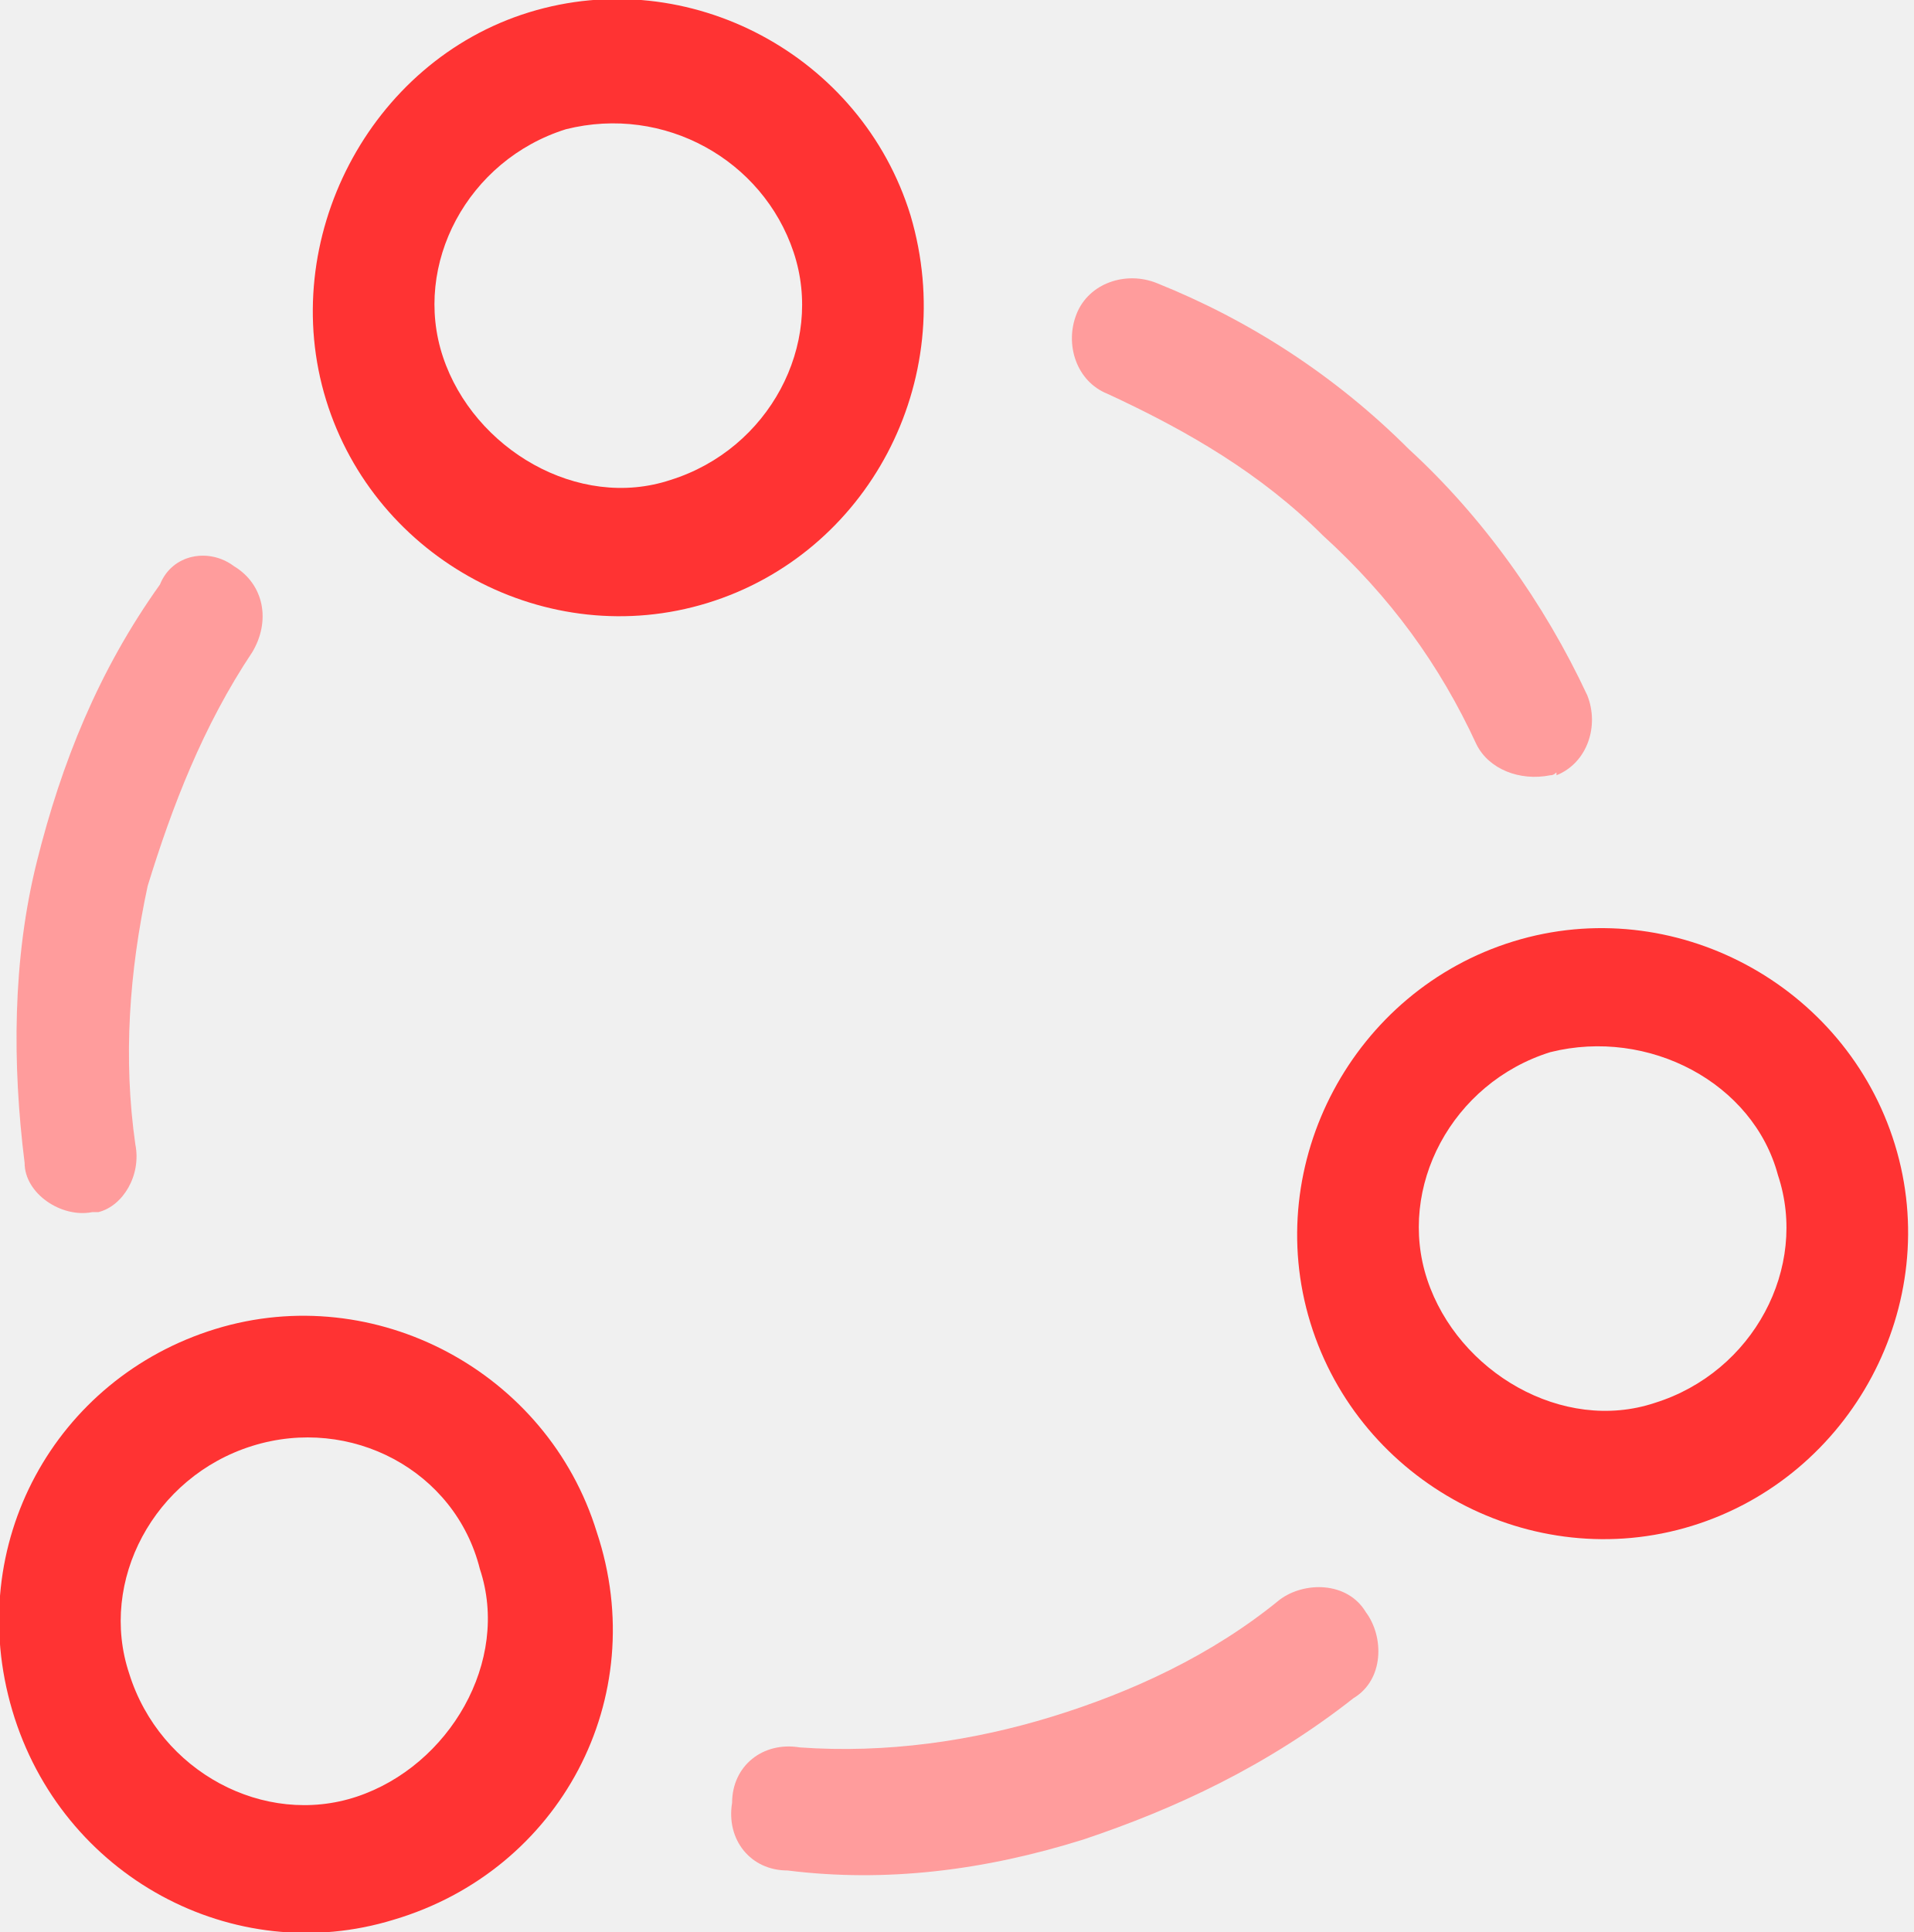
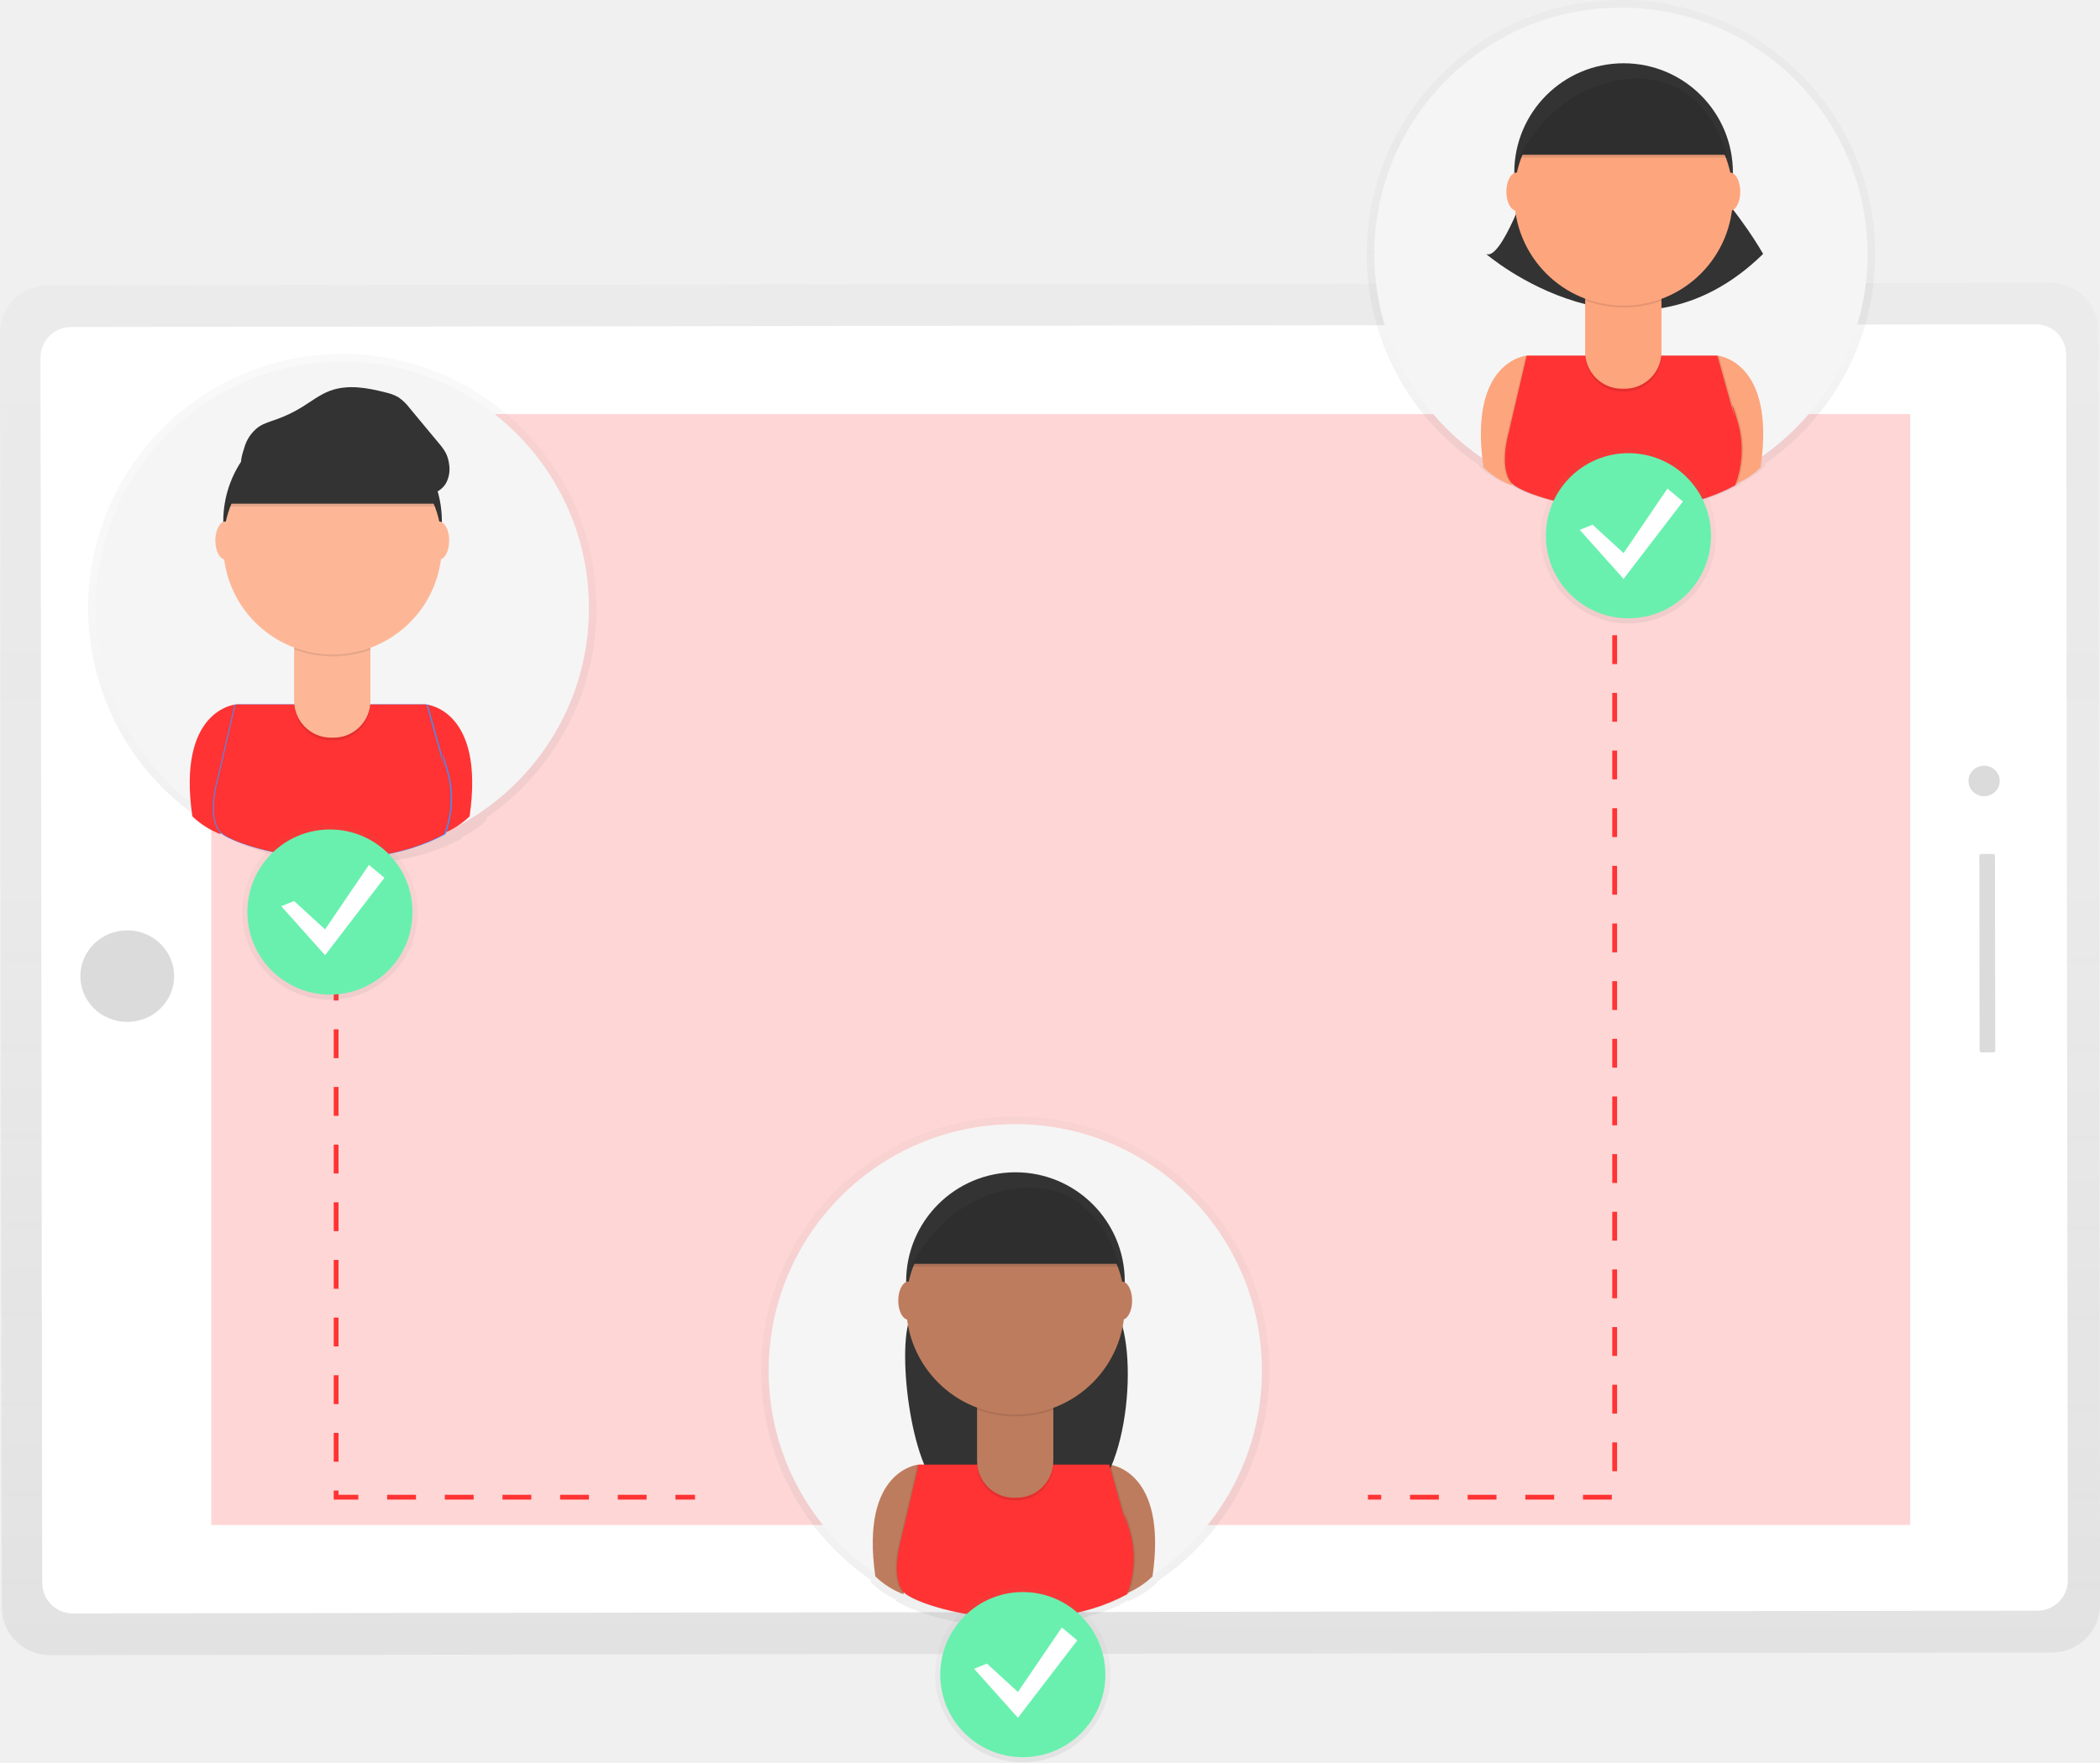
- <svg xmlns="http://www.w3.org/2000/svg" version="1.1" id="Layer_1" x="0px" y="0px" viewBox="0 0 31.1 31.4" style="enable-background:new 0 0 31.1 31.4;" xml:space="preserve">
-   <style type="text/css">
- 	.st0{fill:#FF9C9C;}
- 	.st1{fill:#FF3333;}
- </style>
-   <g>
-     <g>
-       <path class="st0" d="M25.2,12.6c-0.5,0.1-1-0.1-1.2-0.5c-0.6-1.3-1.4-2.4-2.5-3.4c0,0,0,0,0,0c-1-1-2.2-1.7-3.5-2.3    c-0.5-0.2-0.7-0.8-0.5-1.3c0.2-0.5,0.8-0.7,1.3-0.5c1.5,0.6,2.9,1.5,4.1,2.7c0,0,0,0,0,0c1.2,1.1,2.2,2.5,2.9,4    c0.2,0.5,0,1.1-0.5,1.3C25.3,12.5,25.3,12.6,25.2,12.6z" />
-       <path class="st0" d="M17.6,29.9C17.6,29.9,17.6,29.9,17.6,29.9c-1.6,0.5-3.2,0.7-4.8,0.5c-0.6,0-1-0.5-0.9-1.1    c0-0.6,0.5-1,1.1-0.9c1.4,0.1,2.8-0.1,4.1-0.5l0,0c1.3-0.4,2.6-1,3.7-1.9c0.4-0.3,1.1-0.3,1.4,0.2c0.3,0.4,0.3,1.1-0.2,1.4    C20.6,28.7,19.1,29.4,17.6,29.9z" />
-       <path class="st0" d="M1.6,19.7c0,0-0.1,0-0.1,0c-0.5,0.1-1.1-0.3-1.1-0.8c-0.2-1.6-0.2-3.3,0.2-4.9c0,0,0,0,0,0    c0.4-1.6,1-3.1,2-4.5C2.8,9,3.4,8.9,3.8,9.2c0.5,0.3,0.6,0.9,0.3,1.4c-0.8,1.2-1.3,2.5-1.7,3.8c0,0,0,0,0,0    c-0.3,1.4-0.4,2.8-0.2,4.2C2.3,19.1,2,19.6,1.6,19.7z" />
-     </g>
-     <g>
-       <path class="st1" d="M6.4,31.2C3.8,32,1,30.5,0.2,27.8s0.7-5.4,3.3-6.2c2.6-0.8,5.4,0.7,6.2,3.3C10.6,27.6,9.1,30.4,6.4,31.2z     M4.1,23.5c-1.6,0.5-2.5,2.2-2,3.7c0.5,1.6,2.2,2.5,3.7,2s2.5-2.2,2-3.7C7.4,23.9,5.7,23,4.1,23.5z" />
-       <path class="st1" d="M11.5,9.8c-2.6,0.8-5.4-0.7-6.2-3.3S6,1,8.6,0.2s5.4,0.7,6.2,3.3C15.6,6.2,14.1,9,11.5,9.8z M9.2,2.1    c-1.6,0.5-2.5,2.2-2,3.7s2.2,2.5,3.7,2c1.6-0.5,2.5-2.2,2-3.7S10.8,1.7,9.2,2.1z" />
-       <path class="st1" d="M27.5,24.8c-2.6,0.8-5.4-0.7-6.2-3.3c-0.8-2.6,0.7-5.4,3.3-6.2s5.4,0.7,6.2,3.3C31.6,21.2,30.1,24,27.5,24.8z     M25.2,17.1c-1.6,0.5-2.5,2.2-2,3.7s2.2,2.5,3.7,2c1.6-0.5,2.5-2.2,2-3.7C28.5,17.6,26.8,16.7,25.2,17.1z" />
-     </g>
+ <svg xmlns="http://www.w3.org/2000/svg" xmlns:xlink="http://www.w3.org/1999/xlink" id="390bda19-a7d2-4807-bf84-0b71cfc4032d" data-name="Layer 1" width="874.11" height="733.63" viewBox="0 0 874.11 733.63">
+   <defs>
+     <linearGradient id="cc82a564-ea96-4f3a-b817-d04de3d3185f" x1="875.04" y1="475.49" x2="303.77" y2="474.73" gradientTransform="matrix(0, 1, -1.02, 0, 1081.62, -103.54)" gradientUnits="userSpaceOnUse">
+       <stop offset="0" stop-color="gray" stop-opacity="0.25" />
+       <stop offset="0.54" stop-color="gray" stop-opacity="0.12" />
+       <stop offset="1" stop-color="gray" stop-opacity="0.1" />
+     </linearGradient>
+     <linearGradient id="e2d916eb-0c16-4978-ba1c-6a4f2feb782d" x1="590.41" y1="841.63" x2="590.41" y2="111.52" gradientTransform="matrix(0, 1, -1.02, 0, 1082.43, -102.87)" gradientUnits="userSpaceOnUse">
+       <stop offset="0" stop-opacity="0.09" />
+       <stop offset="0.55" stop-opacity="0.07" />
+       <stop offset="1" stop-opacity="0.02" />
+     </linearGradient>
+     <linearGradient id="7dc82f8a-aae8-4c14-8443-a0bee5c82ac4" x1="837.64" y1="295.46" x2="837.64" y2="83.19" gradientTransform="matrix(1, 0, 0, 1, 0, 0)" xlink:href="#cc82a564-ea96-4f3a-b817-d04de3d3185f" />
+     <linearGradient id="10911ca7-360a-4a17-aa6c-ba55de6df86c" x1="305.44" y1="442.78" x2="305.44" y2="230.5" gradientTransform="matrix(1, 0, 0, 1, 0, 0)" xlink:href="#cc82a564-ea96-4f3a-b817-d04de3d3185f" />
+     <linearGradient id="b1d6e2ae-fbc3-4669-9109-ab786db17612" x1="-537.55" y1="760.23" x2="-537.55" y2="547.95" gradientTransform="matrix(-1, 0, 0, 1, 48, 0)" xlink:href="#cc82a564-ea96-4f3a-b817-d04de3d3185f" />
+     <linearGradient id="014d2d59-4ea0-44d4-9011-1415ae1e0169" x1="137.34" y1="416.18" x2="137.34" y2="343.15" gradientTransform="matrix(1, 0, 0, 1, 0, 0)" xlink:href="#cc82a564-ea96-4f3a-b817-d04de3d3185f" />
+     <linearGradient id="3edc3864-c137-45a8-b4cb-910029123495" x1="677.83" y1="259.53" x2="677.83" y2="186.5" gradientTransform="matrix(1, 0, 0, 1, 0, 0)" xlink:href="#cc82a564-ea96-4f3a-b817-d04de3d3185f" />
+     <linearGradient id="526052fb-0a4d-4689-9c8f-871db821c2c2" x1="425.74" y1="733.63" x2="425.74" y2="660.6" gradientTransform="matrix(1, 0, 0, 1, 0, 0)" xlink:href="#cc82a564-ea96-4f3a-b817-d04de3d3185f" />
+   </defs>
+   <g opacity="0.5">
+     <path d="M163.68,752.21,162.94,222a20,20,0,0,1,20-20l833.41-1.11a20,20,0,0,1,20,20l.73,530.21a20,20,0,0,1-20,20l-833.41,1.11A20,20,0,0,1,163.68,752.21Z" transform="translate(-162.94 -83.19)" fill="url(#cc82a564-ea96-4f3a-b817-d04de3d3185f)" />
  </g>
+   <rect x="227.85" y="241.33" width="741.32" height="492.4" transform="translate(-163.62 -82.36) rotate(-0.08)" fill="url(#e2d916eb-0c16-4978-ba1c-6a4f2feb782d)" />
+   <rect x="180.15" y="218.77" width="843.16" height="535.49" rx="12.68" ry="12.68" transform="translate(-163.61 -82.36) rotate(-0.08)" fill="#fff" />
+   <rect x="374.09" y="133.87" width="462.44" height="707.19" transform="matrix(0, 1, -1, 0, 928.99, -201.71)" fill="#ff3333" opacity="0.2" />
+   <ellipse cx="216.59" cy="489.24" rx="19.52" ry="19.06" transform="matrix(1, 0, 0, 1, -163.62, -82.89)" fill="#dbdbdb" />
+   <ellipse cx="989.37" cy="406.92" rx="6.51" ry="6.35" transform="matrix(1, 0, 0, 1, -163.5, -81.82)" fill="#dbdbdb" />
+   <rect x="948.83" y="476.71" width="82.58" height="6.51" rx="0.76" ry="0.76" transform="translate(1305.78 -594) rotate(89.92)" fill="#dbdbdb" />
+   <g opacity="0.5">
+     <path d="M943.46,189A105.82,105.82,0,1,0,778.6,276.83l.07.47a36.22,36.22,0,0,0,12,7.64l.14-.47c5,4.25,25.81,11.05,49.79,11h.52c15.18,0,31.66-2.68,46.16-10.52,0,0,.13-.28.33-.8a37.7,37.7,0,0,0,10-6.83q.09-.61.17-1.2A105.7,105.7,0,0,0,943.46,189Z" transform="translate(-162.94 -83.19)" fill="url(#7dc82f8a-aae8-4c14-8443-a0bee5c82ac4)" />
+   </g>
+   <circle cx="674.7" cy="105.83" r="102.64" fill="#f5f5f5" />
+   <path d="M798.43,231.22s-24.46,2-18,46.56a35.13,35.13,0,0,0,11.64,7.41l13.76-46.56Z" transform="translate(-162.94 -83.19)" fill="#fda57d" />
+   <path d="M877.79,231.22s24.46,2,18,46.56a35.13,35.13,0,0,1-11.64,7.41l-13.76-46.56Z" transform="translate(-162.94 -83.19)" fill="#fda57d" />
+   <path d="M799.49,158.2s-11.64,33.86-18,30.69c0,0,61.26,52.91,115.34,0,0,0-9.52-16.93-23.28-30.69Z" transform="translate(-162.94 -83.19)" fill="#333" />
+   <circle cx="675.81" cy="71.84" r="45.5" fill="#333" />
+   <path d="M877.32,231.22H798L790.55,263s-4.35,14.7,1.06,21.16,56,21.16,93.12,1.06a41.4,41.4,0,0,0,1.06-26.45c-4.23-14.81-1.06-1.06-1.06-1.06Z" transform="translate(-162.94 -83.19)" opacity="0.1" />
+   <path d="M878.38,231.22H799L791.61,263s-4.35,14.7,1.06,21.16,56,21.16,93.12,1.06a41.4,41.4,0,0,0,1.06-26.45c-4.23-14.81-1.06-1.06-1.06-1.06Z" transform="translate(-162.94 -83.19)" opacity="0.1" />
+   <path d="M877.79,231.22H798.43L791,263s-4.35,14.7,1.06,21.16,56,21.16,93.12,1.06a41.4,41.4,0,0,0,1.06-26.45c-4.23-14.81-1.06-1.06-1.06-1.06Z" transform="translate(-162.94 -83.19)" fill="#ff3333" />
+   <path d="M659.82,121.7h31.75a0,0,0,0,1,0,0v26a15.3,15.3,0,0,1-15.3,15.3h-1.15a15.3,15.3,0,0,1-15.3-15.3v-26A0,0,0,0,1,659.82,121.7Z" opacity="0.1" />
+   <path d="M659.82,120.52h31.75a0,0,0,0,1,0,0v26a15.3,15.3,0,0,1-15.3,15.3h-1.15a15.3,15.3,0,0,1-15.3-15.3v-26A0,0,0,0,1,659.82,120.52Z" fill="#fda57d" />
+   <path d="M822.83,208.28a45.69,45.69,0,0,0,31.75.09v-3.9H822.83Z" transform="translate(-162.94 -83.19)" opacity="0.1" />
+   <circle cx="675.81" cy="81.72" r="45.5" fill="#fda57d" />
+   <path d="M795.25,147.62H882s-7.41-35-40.21-32.8S795.25,147.62,795.25,147.62Z" transform="translate(-162.94 -83.19)" fill="#333" />
+   <ellipse cx="631.25" cy="79.78" rx="4.23" ry="7.94" fill="#fda57d" />
+   <ellipse cx="720.14" cy="79.78" rx="4.23" ry="7.94" fill="#fda57d" />
+   <path d="M795.25,148.8H882s-7.41-35-40.21-32.8S795.25,148.8,795.25,148.8Z" transform="translate(-162.94 -83.19)" opacity="0.1" />
+   <g opacity="0.5">
+     <path d="M411.26,336.32a105.82,105.82,0,1,0-164.85,87.83l.07.47a36.22,36.22,0,0,0,12,7.64l.14-.47c5,4.25,25.81,11.05,49.79,11h.52c15.18,0,31.66-2.68,46.16-10.52,0,0,.13-.28.33-.8a37.7,37.7,0,0,0,10-6.83q.09-.61.17-1.2A105.7,105.7,0,0,0,411.26,336.32Z" transform="translate(-162.94 -83.19)" fill="url(#10911ca7-360a-4a17-aa6c-ba55de6df86c)" />
+   </g>
+   <circle cx="142.5" cy="253.14" r="102.64" fill="#f5f5f5" />
+   <path d="M261,376.46s-24.46,2-18,46.56a35.13,35.13,0,0,0,11.64,7.41l13.76-46.56Z" transform="translate(-162.94 -83.19)" fill="#ff3333" />
+   <path d="M340.41,376.46s24.46,2,18,46.56a35.13,35.13,0,0,1-11.64,7.41L333,383.86Z" transform="translate(-162.94 -83.19)" fill="#ff3333" />
+   <circle cx="138.43" cy="217.08" r="45.5" fill="#333" />
+   <path d="M339.94,376.46H260.57l-7.41,31.75s-4.35,14.7,1.06,21.16,56,21.16,93.12,1.06A41.4,41.4,0,0,0,348.4,404c-4.23-14.81-1.06-1.06-1.06-1.06Z" transform="translate(-162.94 -83.19)" fill="#4d8af0" />
+   <path d="M341,376.46H261.63l-7.41,31.75s-4.35,14.7,1.06,21.16,56,21.16,93.12,1.06A41.4,41.4,0,0,0,349.46,404c-4.23-14.81-1.06-1.06-1.06-1.06Z" transform="translate(-162.94 -83.19)" fill="#4d8af0" />
+   <path d="M340.41,376.46H261l-7.41,31.75s-4.35,14.7,1.06,21.16,56,21.16,93.12,1.06A41.4,41.4,0,0,0,348.87,404c-4.23-14.81-1.06-1.06-1.06-1.06Z" transform="translate(-162.94 -83.19)" fill="#ff3333" />
+   <path d="M122.44,266.93h31.75a0,0,0,0,1,0,0v26a15.3,15.3,0,0,1-15.3,15.3h-1.15a15.3,15.3,0,0,1-15.3-15.3v-26a0,0,0,0,1,0,0Z" opacity="0.1" />
+   <path d="M122.44,265.76h31.75a0,0,0,0,1,0,0v26a15.3,15.3,0,0,1-15.3,15.3h-1.15a15.3,15.3,0,0,1-15.3-15.3v-26a0,0,0,0,1,0,0Z" fill="#fdb797" />
+   <path d="M285.44,353.52a45.69,45.69,0,0,0,31.75.09v-3.9H285.44Z" transform="translate(-162.94 -83.19)" opacity="0.1" />
+   <circle cx="138.43" cy="226.96" r="45.5" fill="#fdb797" />
+   <path d="M257.87,294h86.77s-7.41-35-40.21-32.8S257.87,294,257.87,294Z" transform="translate(-162.94 -83.19)" opacity="0.1" />
+   <path d="M257.87,292.86h86.77s-7.41-35-40.21-32.8S257.87,292.86,257.87,292.86Z" transform="translate(-162.94 -83.19)" fill="#333" />
+   <ellipse cx="93.87" cy="225.02" rx="4.23" ry="7.94" fill="#fdb797" />
+   <ellipse cx="182.75" cy="225.02" rx="4.23" ry="7.94" fill="#fdb797" />
+   <path d="M264.61,269.65a16.13,16.13,0,0,1,5.85-8.67c2.22-1.54,4.87-2.28,7.41-3.18a56.65,56.65,0,0,0,10.78-5.15c3.86-2.38,7.48-5.24,11.73-6.81,7.31-2.7,15.45-1.24,23,.7a19.35,19.35,0,0,1,5.38,2,20.36,20.36,0,0,1,4.77,4.62l12,14.45a23,23,0,0,1,3,4.19,14.43,14.43,0,0,1,1.36,4.73,12.38,12.38,0,0,1-1.28,7.76c-2,3.46-6.2,5.2-10.2,5.36s-7.93-1-11.78-2.13c-12.4-3.63-25-7-37.82-8.52a106.67,106.67,0,0,0-19.24-.62c-2,.13-4.68,1.06-5.9-1C262.56,275.59,264.06,271.43,264.61,269.65Z" transform="translate(-162.94 -83.19)" fill="#333" />
+   <g opacity="0.5">
+     <path d="M479.73,653.77A105.82,105.82,0,1,1,644.58,741.6l-.07.47a36.22,36.22,0,0,1-12,7.64l-.14-.47c-5,4.25-25.81,11.05-49.79,11h-.52c-15.18,0-31.66-2.68-46.16-10.52,0,0-.13-.28-.33-.8a37.7,37.7,0,0,1-10-6.83q-.09-.61-.17-1.2A105.7,105.7,0,0,1,479.73,653.77Z" transform="translate(-162.94 -83.19)" fill="url(#b1d6e2ae-fbc3-4669-9109-ab786db17612)" />
+   </g>
+   <circle cx="422.6" cy="570.59" r="102.64" fill="#f5f5f5" />
+   <path d="M545.3,692.87s-24.46,2-18,46.56a35.13,35.13,0,0,0,11.64,7.41l13.76-46.56Z" transform="translate(-162.94 -83.19)" fill="#be7c5e" />
+   <path d="M624.66,692.87s24.46,2,18,46.56A35.13,35.13,0,0,1,631,746.84l-13.76-46.56Z" transform="translate(-162.94 -83.19)" fill="#be7c5e" />
+   <path d="M546.36,619.86s-1.88,5.48-4.55,11.82c-5.82,13.87.82,67.13,14.75,72.8,15.63,6.37,36.18,10.45,57.53,2.66,18.56-6.77,24.28-67.39,11.16-82.16-1.54-1.73-3.15-3.45-4.83-5.13Z" transform="translate(-162.94 -83.19)" fill="#333" />
+   <circle cx="422.68" cy="533.5" r="45.5" fill="#333" />
+   <path d="M624.19,692.87H544.83l-7.41,31.75s-4.35,14.7,1.06,21.16,56,21.16,93.12,1.06a41.4,41.4,0,0,0,1.06-26.45c-4.23-14.81-1.06-1.06-1.06-1.06Z" transform="translate(-162.94 -83.19)" opacity="0.1" />
+   <path d="M625.25,692.87H545.89l-7.41,31.75s-4.35,14.7,1.06,21.16,56,21.16,93.12,1.06a41.4,41.4,0,0,0,1.06-26.45c-4.23-14.81-1.06-1.06-1.06-1.06Z" transform="translate(-162.94 -83.19)" opacity="0.1" />
+   <path d="M624.66,692.87H545.3l-7.41,31.75s-4.35,14.7,1.06,21.16,56,21.16,93.12,1.06a41.4,41.4,0,0,0,1.06-26.45c-4.23-14.81-1.06-1.06-1.06-1.06Z" transform="translate(-162.94 -83.19)" fill="#ff3333" />
+   <path d="M406.69,583.35h31.75a0,0,0,0,1,0,0v26a15.3,15.3,0,0,1-15.3,15.3H422a15.3,15.3,0,0,1-15.3-15.3v-26A0,0,0,0,1,406.69,583.35Z" opacity="0.1" />
+   <path d="M406.69,582.17h31.75a0,0,0,0,1,0,0v26a15.3,15.3,0,0,1-15.3,15.3H422a15.3,15.3,0,0,1-15.3-15.3v-26A0,0,0,0,1,406.69,582.17Z" fill="#be7c5e" />
+   <path d="M569.7,669.93a45.69,45.69,0,0,0,31.75.09v-3.9H569.7Z" transform="translate(-162.94 -83.19)" opacity="0.1" />
+   <circle cx="422.68" cy="543.37" r="45.5" fill="#be7c5e" />
+   <path d="M542.12,609.28h86.77s-7.41-35-40.21-32.8S542.12,609.28,542.12,609.28Z" transform="translate(-162.94 -83.19)" fill="#333" />
+   <ellipse cx="378.12" cy="541.43" rx="4.23" ry="7.94" fill="#be7c5e" />
+   <ellipse cx="467.01" cy="541.43" rx="4.23" ry="7.94" fill="#be7c5e" />
+   <path d="M542.12,610.45h86.77s-7.41-35-40.21-32.8S542.12,610.45,542.12,610.45Z" transform="translate(-162.94 -83.19)" opacity="0.1" />
+   <polyline points="672.1 240.44 672.1 623.25 569.4 623.25" fill="none" stroke="#ff3333" stroke-miterlimit="10" stroke-width="2" stroke-dasharray="12" />
+   <polyline points="139.91 380.49 139.91 623.25 289.29 623.25" fill="none" stroke="#ff3333" stroke-miterlimit="10" stroke-width="2" stroke-dasharray="12" />
+   <g opacity="0.5">
+     <circle cx="137.34" cy="379.66" r="36.52" fill="url(#014d2d59-4ea0-44d4-9011-1415ae1e0169)" />
+   </g>
+   <circle cx="137.34" cy="379.66" r="34.37" fill="#69f0ae" />
+   <polygon points="122.42 375.08 135.31 386.89 153.56 360.04 160.01 365.41 135.31 397.63 117.05 377.23 122.42 375.08" fill="#fff" />
+   <g opacity="0.5">
+     <circle cx="677.83" cy="223.01" r="36.52" fill="url(#3edc3864-c137-45a8-b4cb-910029123495)" />
+   </g>
+   <circle cx="677.83" cy="223.01" r="34.37" fill="#69f0ae" />
+   <polygon points="662.91 218.43 675.8 230.24 694.06 203.39 700.5 208.76 675.8 240.98 657.54 220.57 662.91 218.43" fill="#fff" />
+   <g opacity="0.5">
+     <circle cx="425.74" cy="697.11" r="36.52" fill="url(#526052fb-0a4d-4689-9c8f-871db821c2c2)" />
+   </g>
+   <circle cx="425.74" cy="697.11" r="34.37" fill="#69f0ae" />
+   <polygon points="410.82 692.53 423.71 704.34 441.97 677.49 448.41 682.86 423.71 715.08 405.45 694.68 410.82 692.53" fill="#fff" />
</svg>
